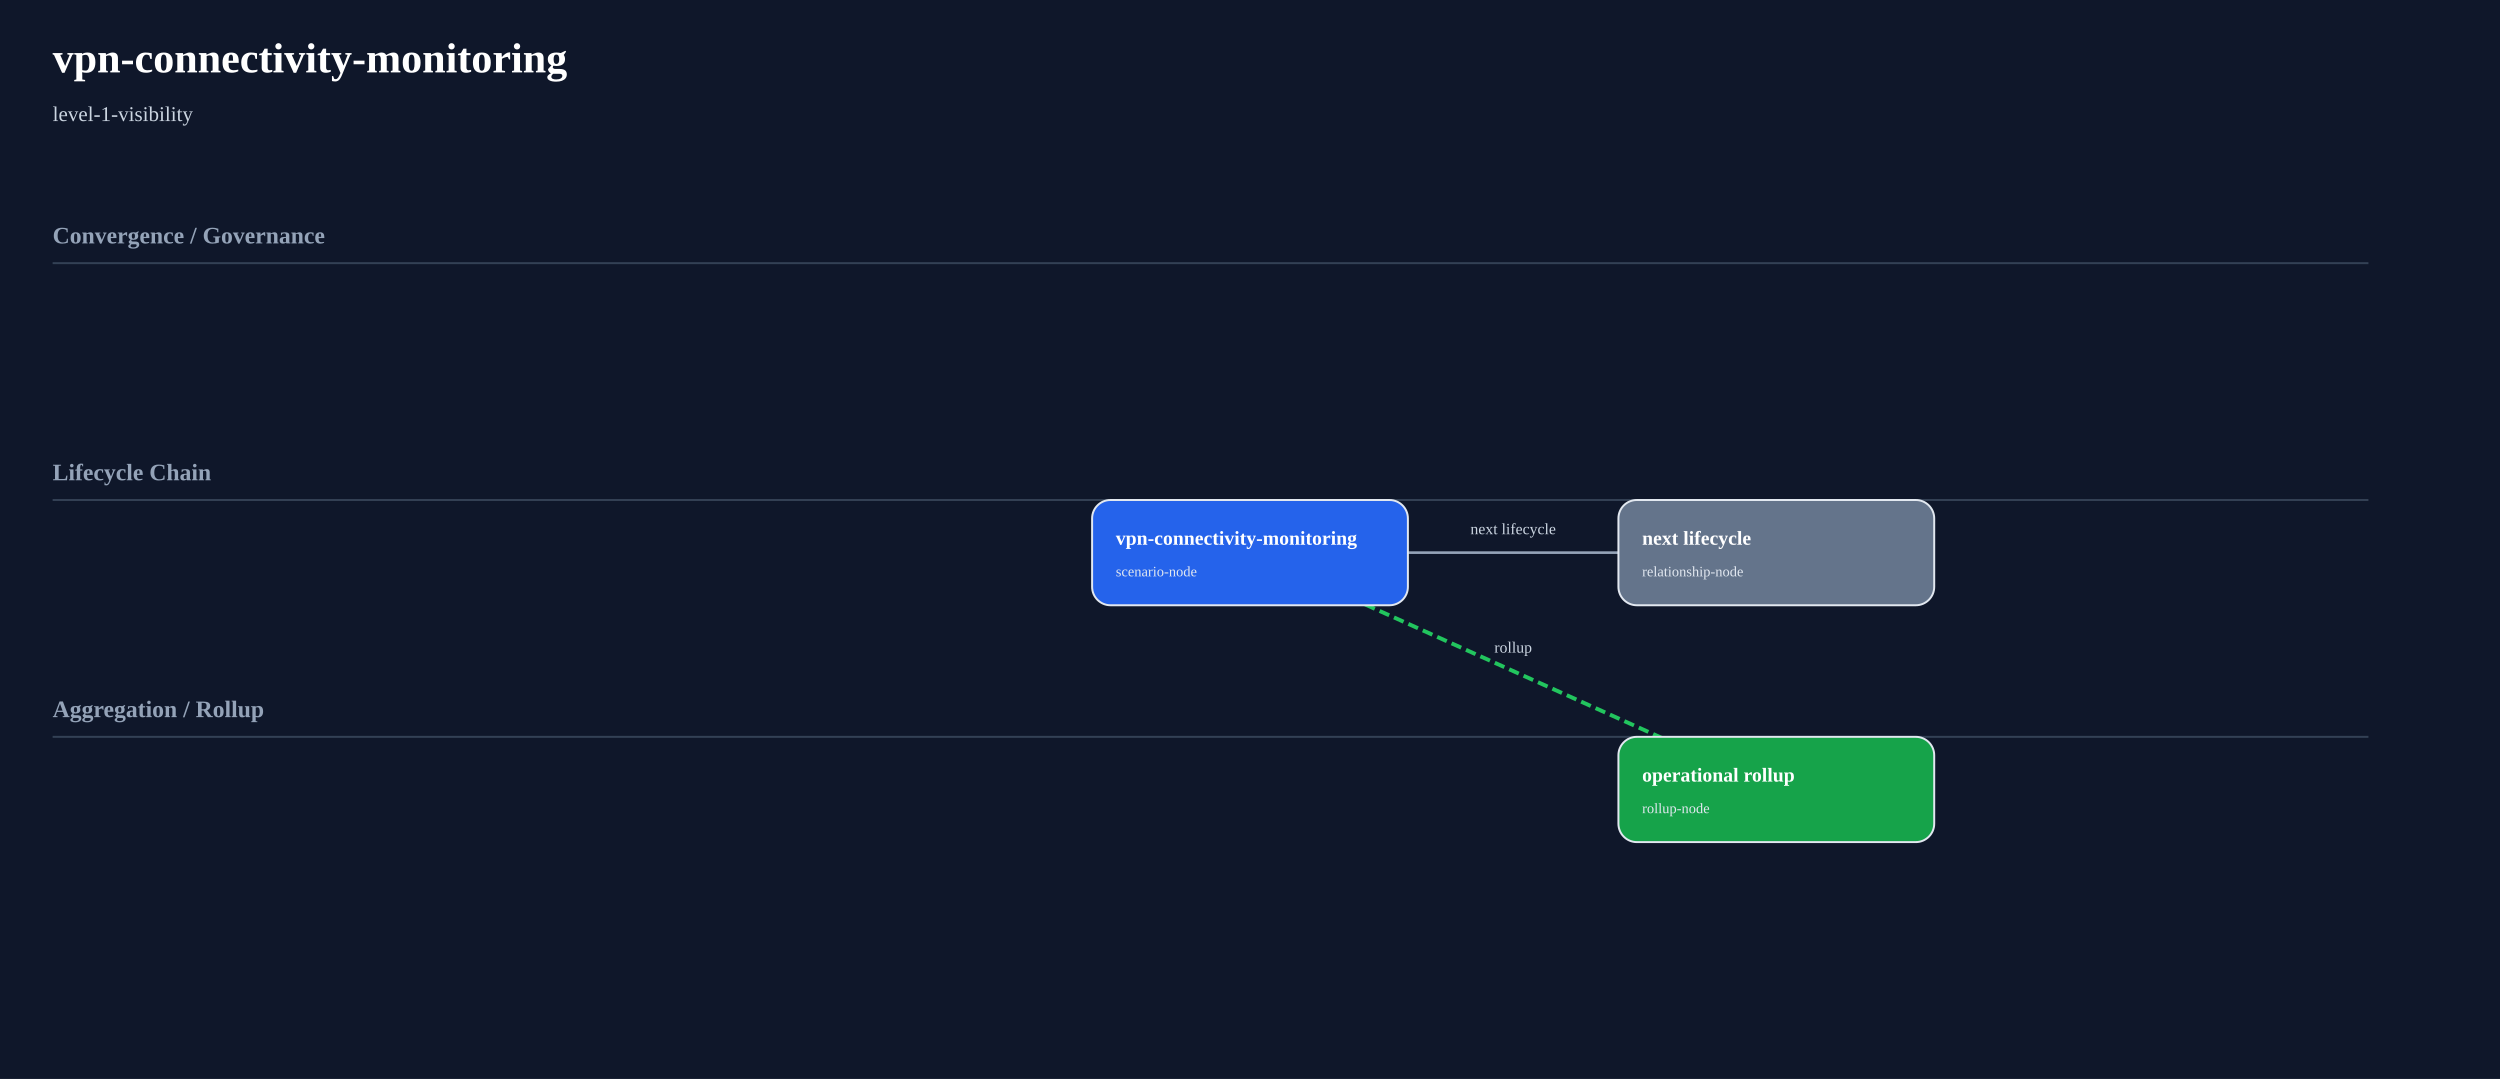
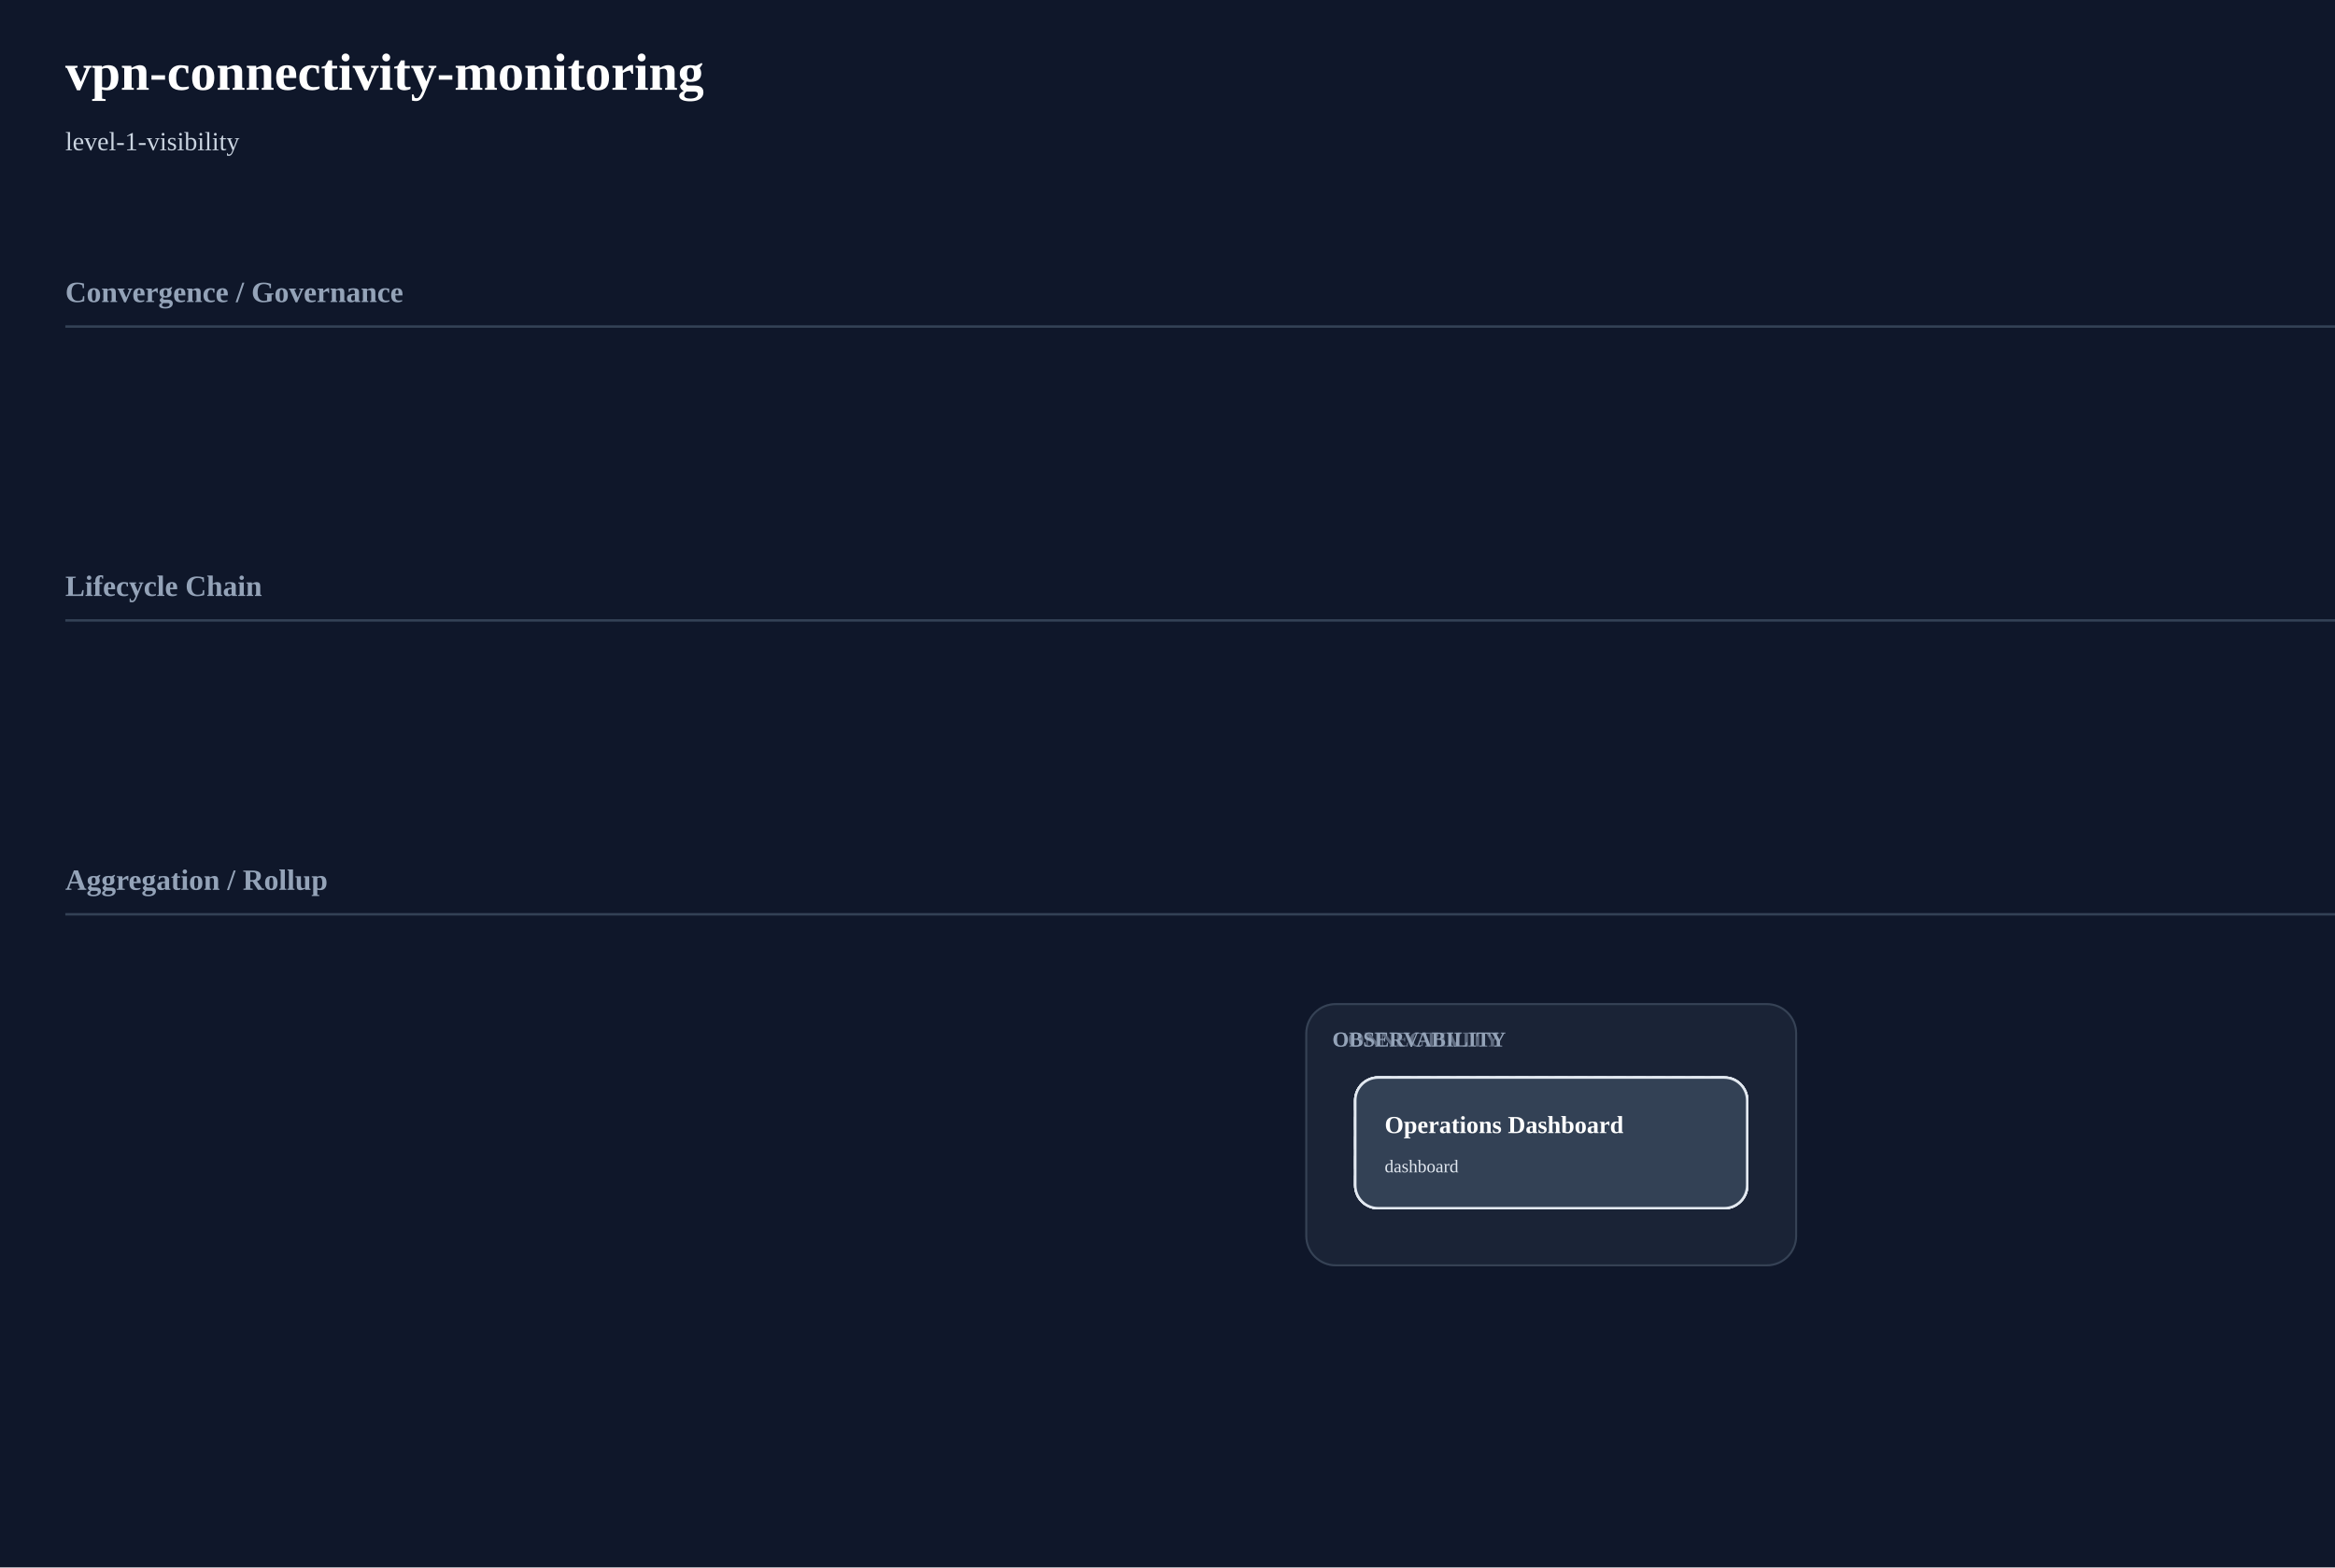
- <svg xmlns="http://www.w3.org/2000/svg" width="1900" height="820">
+ <svg xmlns="http://www.w3.org/2000/svg" width="1430" height="960">
  <rect width="100%" height="100%" fill="#0f172a" />
  <defs>
    <marker id="arrow" markerWidth="10" markerHeight="10" refX="9" refY="3" orient="auto" markerUnits="strokeWidth">
      <path d="M0,0 L0,6 L9,3 z" fill="#94a3b8" />
    </marker>
  </defs>
  <text x="40" y="55" fill="#ffffff" font-size="32" font-weight="bold">vpn-connectivity-monitoring</text>
  <text x="40" y="92" fill="#cbd5e1" font-size="16">level-1-visibility</text>
  <text x="40" y="185" fill="#94a3b8" font-size="18" font-weight="bold">Convergence / Governance</text>
  <text x="40" y="365" fill="#94a3b8" font-size="18" font-weight="bold">Lifecycle Chain</text>
  <text x="40" y="545" fill="#94a3b8" font-size="18" font-weight="bold">Aggregation / Rollup</text>
  <line x1="40" y1="200" x2="1800" y2="200" stroke="#334155" stroke-width="1.5" />
  <line x1="40" y1="380" x2="1800" y2="380" stroke="#334155" stroke-width="1.5" />
  <line x1="40" y1="560" x2="1800" y2="560" stroke="#334155" stroke-width="1.5" />
-   <line x1="950" y1="420" x2="1350" y2="420" stroke="#94a3b8" stroke-width="2" stroke-dasharray="" marker-end="url(#arrow)" />
-   <text x="1150.0" y="406.0" fill="#cbd5e1" font-size="12" text-anchor="middle">next lifecycle</text>
-   <line x1="950" y1="420" x2="1350" y2="600" stroke="#22c55e" stroke-width="3" stroke-dasharray="8,4" marker-end="url(#arrow)" />
-   <text x="1150.0" y="496.0" fill="#cbd5e1" font-size="12" text-anchor="middle">rollup</text>
-   <rect x="830" y="380" width="240" height="80" rx="14" fill="#2563eb" stroke="#e2e8f0" stroke-width="1.5" />
-   <text x="848" y="414" fill="#ffffff" font-size="15" font-weight="bold">vpn-connectivity-monitoring</text>
-   <text x="848" y="438" fill="#e2e8f0" font-size="11">scenario-node</text>
-   <rect x="1230" y="380" width="240" height="80" rx="14" fill="#64748b" stroke="#e2e8f0" stroke-width="1.5" />
-   <text x="1248" y="414" fill="#ffffff" font-size="15" font-weight="bold">next lifecycle</text>
-   <text x="1248" y="438" fill="#e2e8f0" font-size="11">relationship-node</text>
-   <rect x="1230" y="560" width="240" height="80" rx="14" fill="#16a34a" stroke="#e2e8f0" stroke-width="1.5" />
-   <text x="1248" y="594" fill="#ffffff" font-size="15" font-weight="bold">operational rollup</text>
-   <text x="1248" y="618" fill="#e2e8f0" font-size="11">rollup-node</text>
+   <rect x="800" y="615" width="300" height="160" rx="18" fill="#1e293b" opacity="0.45" stroke="#475569" stroke-width="1.2" />
+   <text x="816" y="641" fill="#94a3b8" font-size="13" font-weight="bold">CONNECTIVITY</text>
+   <rect x="800" y="615" width="300" height="160" rx="18" fill="#1e293b" opacity="0.45" stroke="#475569" stroke-width="1.2" />
+   <text x="816" y="641" fill="#94a3b8" font-size="13" font-weight="bold">OBSERVABILITY</text>
+   <line x1="950" y1="700" x2="950" y2="700" stroke="#94a3b8" stroke-width="2" stroke-dasharray="" marker-end="url(#arrow)" />
+   <text x="950.0" y="686.0" fill="#cbd5e1" font-size="12" text-anchor="middle">connects through</text>
+   <line x1="950" y1="700" x2="950" y2="700" stroke="#94a3b8" stroke-width="2" stroke-dasharray="" marker-end="url(#arrow)" />
+   <text x="950.0" y="686.0" fill="#cbd5e1" font-size="12" text-anchor="middle">establishes tunnel</text>
+   <line x1="950" y1="700" x2="950" y2="700" stroke="#94a3b8" stroke-width="2" stroke-dasharray="" marker-end="url(#arrow)" />
+   <text x="950.0" y="686.0" fill="#cbd5e1" font-size="12" text-anchor="middle">exports tunnel metrics</text>
+   <line x1="950" y1="700" x2="950" y2="700" stroke="#94a3b8" stroke-width="2" stroke-dasharray="" marker-end="url(#arrow)" />
+   <text x="950.0" y="686.0" fill="#cbd5e1" font-size="12" text-anchor="middle">publishes visibility</text>
+   <rect x="830" y="660" width="240" height="80" rx="14" fill="#334155" stroke="#e2e8f0" stroke-width="1.5" />
+   <text x="848" y="694" fill="#ffffff" font-size="15" font-weight="bold">Branch Site</text>
+   <text x="848" y="718" fill="#e2e8f0" font-size="11">site</text>
+   <rect x="830" y="660" width="240" height="80" rx="14" fill="#334155" stroke="#e2e8f0" stroke-width="1.5" />
+   <text x="848" y="694" fill="#ffffff" font-size="15" font-weight="bold">VPN Gateway</text>
+   <text x="848" y="718" fill="#e2e8f0" font-size="11">network</text>
+   <rect x="830" y="660" width="240" height="80" rx="14" fill="#334155" stroke="#e2e8f0" stroke-width="1.5" />
+   <text x="848" y="694" fill="#ffffff" font-size="15" font-weight="bold">VPN Tunnel</text>
+   <text x="848" y="718" fill="#e2e8f0" font-size="11">connectivity</text>
+   <rect x="830" y="660" width="240" height="80" rx="14" fill="#334155" stroke="#e2e8f0" stroke-width="1.5" stroke-dasharray="8 4" />
+   <text x="848" y="694" fill="#ffffff" font-size="15" font-weight="bold">Telemetry Collector</text>
+   <text x="848" y="718" fill="#e2e8f0" font-size="11">telemetry</text>
+   <rect x="830" y="660" width="240" height="80" rx="14" fill="#334155" stroke="#e2e8f0" stroke-width="1.5" />
+   <text x="848" y="694" fill="#ffffff" font-size="15" font-weight="bold">Operations Dashboard</text>
+   <text x="848" y="718" fill="#e2e8f0" font-size="11">dashboard</text>
</svg>
